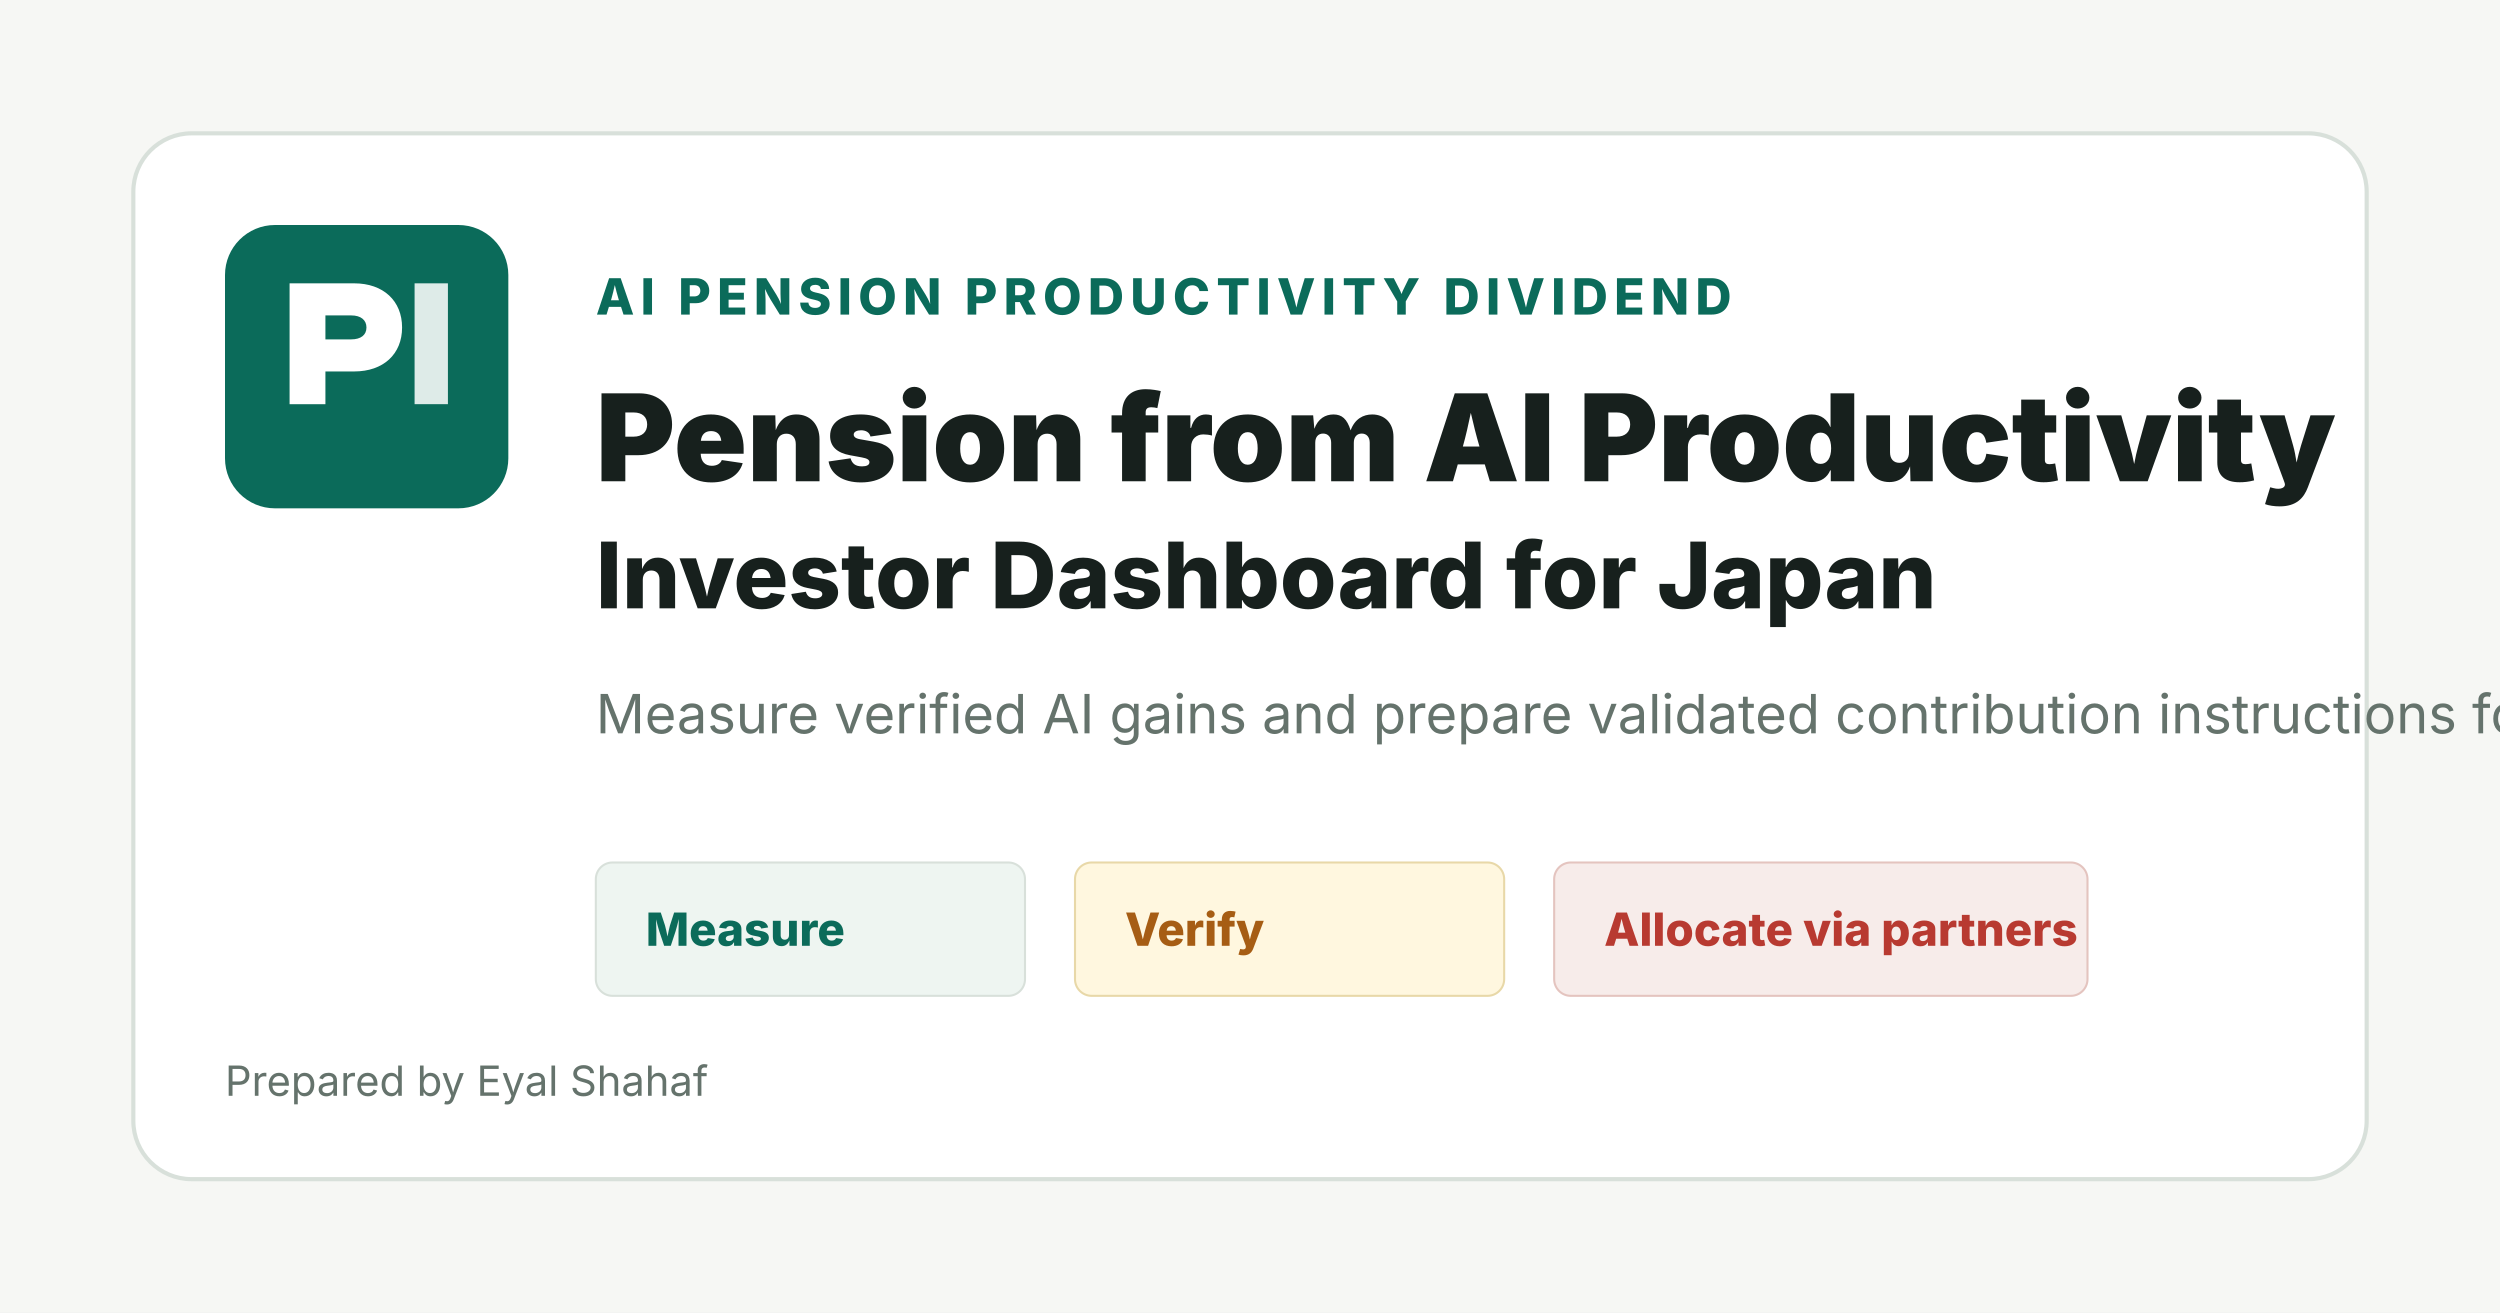
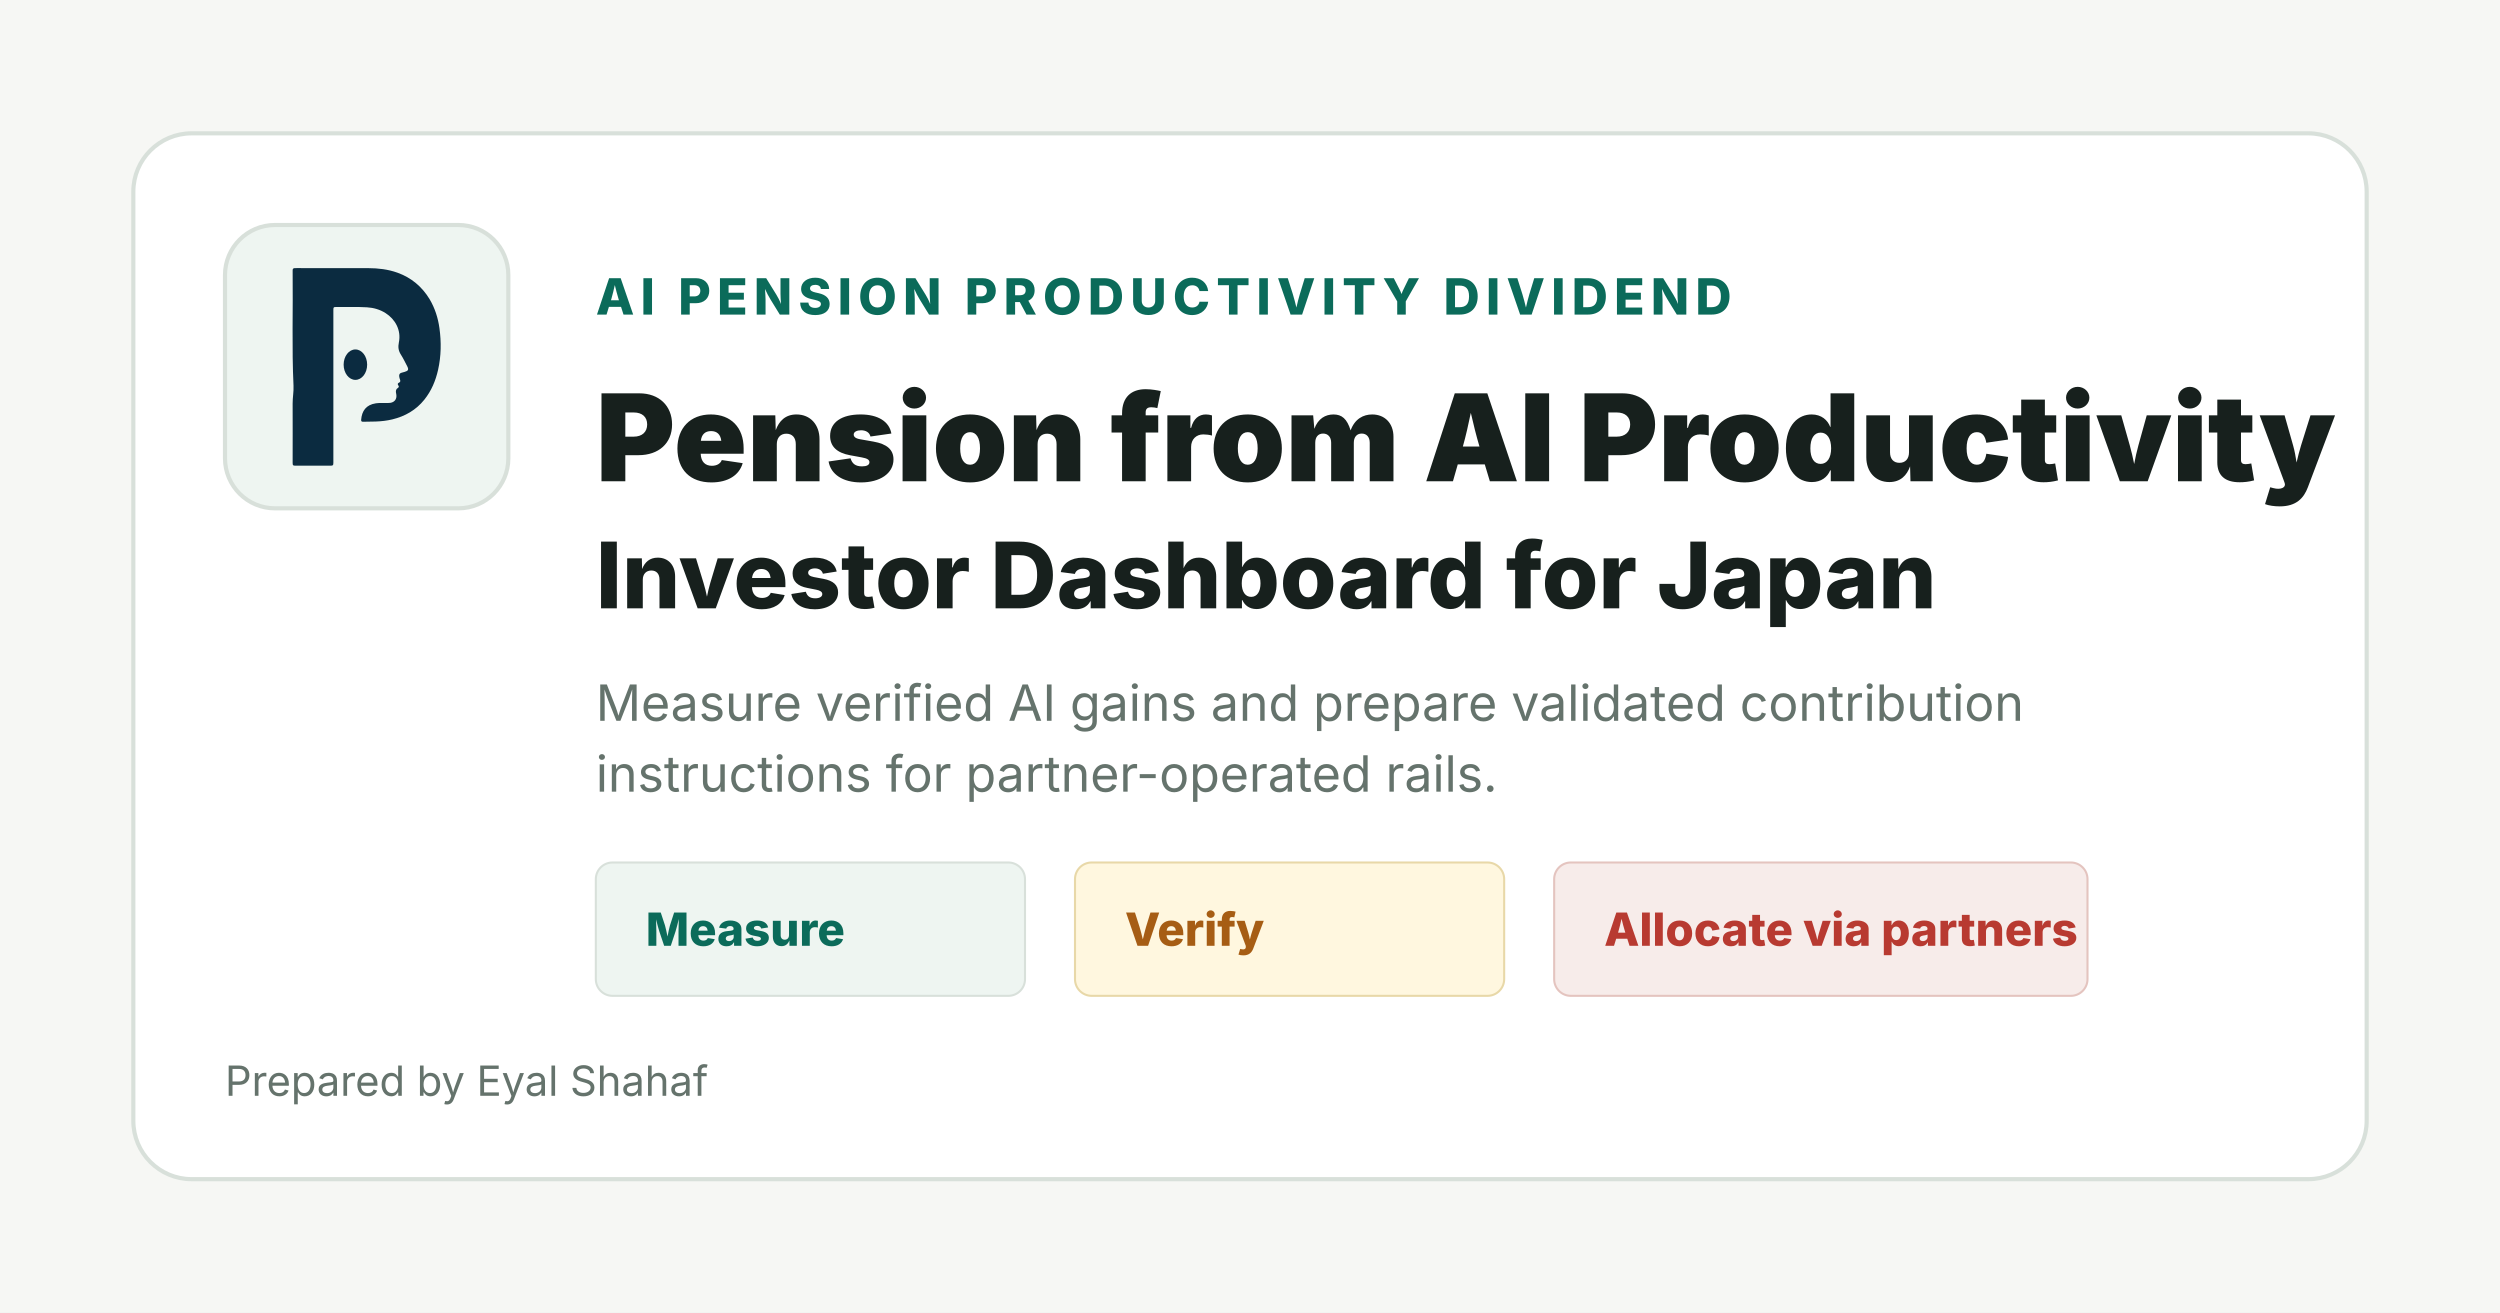
<svg xmlns="http://www.w3.org/2000/svg" width="1200" height="630" viewBox="0 0 1200 630" role="img" aria-labelledby="title desc">
  <rect width="1200" height="630" fill="#f6f7f4" />
  <rect x="64" y="64" width="1072" height="502" rx="28" fill="#ffffff" stroke="#d8e0da" stroke-width="2" />
-   <rect x="108" y="108" width="136" height="136" rx="24" fill="#0b6b5a" />
-   <path d="M139 194v-58h31c14 0 23 8.4 23 21.2s-9 21.1-23 21.1h-13.8V194H139Zm17.2-31.1h12.4c4.6 0 7.3-2.1 7.3-5.7s-2.7-5.8-7.3-5.8h-12.4v11.5Z" fill="#ffffff" />
-   <path d="M199 194v-58h16v58h-16Z" fill="#ffffff" opacity=".86" />
+   <rect x="108" y="108" width="136" height="136" rx="24" fill="#eef5f1" stroke="#d8e0da" stroke-width="2" />
+   <svg x="108" y="108" width="136" height="136" viewBox="0 0 1024 1024" aria-hidden="true">
+     <g transform="translate(-160,-84) scale(1.25)">
+       <path fill="#0B2B40" d="M719.491,281.564 C735.022,307.763 743.937,335.921 748.022,365.531 C753.571,405.75 753.042,445.899 744.139,485.697 C737.065,517.316 724.818,546.647 704.439,572.109 C680.401,602.145 648.833,620.265 611.77,629.251 C596.037,633.066 580.015,634.803 563.829,635.419 C551.671,635.88 539.516,635.86 527.36,636.081 C523.051,636.16 521.295,634.729 521.649,630.303 C523.67,604.978 535.741,587.073 564.136,582.752 C574.424,581.187 584.762,582.133 595.076,581.855 C598.737,581.757 602.444,581.912 606.047,581.382 C618.701,579.521 625.532,569.709 623.276,556.987 C622.956,555.183 622.574,553.389 622.312,551.577 C621.537,546.228 622.687,541.606 627.556,538.545 C630.677,536.584 631.601,534.214 629.17,531.116 C626.226,527.365 627.306,524.681 631.367,522.862 C635.075,521.201 635.406,518.419 634.274,514.989 C633.077,511.362 631.667,507.807 631.563,503.877 C631.431,498.852 633.442,495.588 638.459,494.334 C641.526,493.568 644.568,492.691 647.605,491.811 C658.092,488.774 659.77,485.208 654.716,475.441 C648.822,464.051 643.218,452.438 636.346,441.648 C629.338,430.645 628.003,419.795 630.659,407.068 C638.149,371.175 619.952,339.545 592.334,321.999 C575.96,311.598 557.883,306.369 538.571,305.191 C508.436,303.352 478.271,304.763 448.123,304.357 C442.093,304.276 441.315,305.34 441.314,312.555 C441.304,403.547 441.304,494.539 441.305,585.53 C441.306,641.692 441.315,697.853 441.314,754.015 C441.314,762.103 440.293,763.124 432.028,763.126 C398.697,763.134 365.367,763.129 332.037,763.107 C324.541,763.103 323.551,761.959 323.559,754.324 C323.614,697.329 323.85,640.333 323.544,583.34 C323.452,566.137 326.907,549.198 326.098,531.984 C320.947,422.403 324.916,312.751 323.595,203.139 C323.573,201.306 323.603,199.473 323.605,197.64 C323.609,193.956 325.597,192.136 329.131,191.905 C331.123,191.775 333.128,191.811 335.128,191.811 C404.121,191.822 473.115,191.692 542.108,191.921 C570.878,192.017 599.276,195.251 626.584,205.075 C666.539,219.448 697.274,245.053 719.491,281.564 z" />
+       <ellipse cx="505" cy="471" rx="34" ry="44" fill="#0B2B40" />
+     </g>
+   </svg>
  <text x="286" y="151" fill="#0b6b5a" font-family="Inter, Arial, sans-serif" font-size="24" font-weight="800" letter-spacing="3">AI PENSION PRODUCTIVITY DIVIDEND</text>
  <text x="286" y="231" fill="#17201d" font-family="Inter, Arial, sans-serif" font-size="58" font-weight="900">Pension from AI Productivity</text>
  <text x="286" y="292" fill="#17201d" font-family="Inter, Arial, sans-serif" font-size="44" font-weight="800">Investor Dashboard for Japan</text>
-   <text x="286" y="352" fill="#65736c" font-family="Inter, Arial, sans-serif" font-size="26">Measure verified AI gains and prepare validated contribution instructions for partner-operated rails.</text>
+   <text x="286" fill="#65736c" font-family="Inter, Arial, sans-serif" font-size="24">
+     <tspan x="286" y="346">Measure verified AI gains and prepare validated contribution</tspan>
+     <tspan x="286" y="380">instructions for partner-operated rails.</tspan>
+   </text>
  <rect x="286" y="414" width="206" height="64" rx="8" fill="#eef5f1" stroke="#d8e0da" />
  <text x="310" y="454" fill="#0b6b5a" font-family="Inter, Arial, sans-serif" font-size="22" font-weight="800">Measure</text>
  <rect x="516" y="414" width="206" height="64" rx="8" fill="#fff7df" stroke="#e8d8a8" />
  <text x="540" y="454" fill="#a65d14" font-family="Inter, Arial, sans-serif" font-size="22" font-weight="800">Verify</text>
  <rect x="746" y="414" width="256" height="64" rx="8" fill="#f7ecea" stroke="#e4c4bf" />
  <text x="770" y="454" fill="#b83a31" font-family="Inter, Arial, sans-serif" font-size="22" font-weight="800">Allocate via partners</text>
  <text x="108" y="526" fill="#65736c" font-family="Inter, Arial, sans-serif" font-size="20">Prepared by Eyal Shahaf</text>
</svg>
